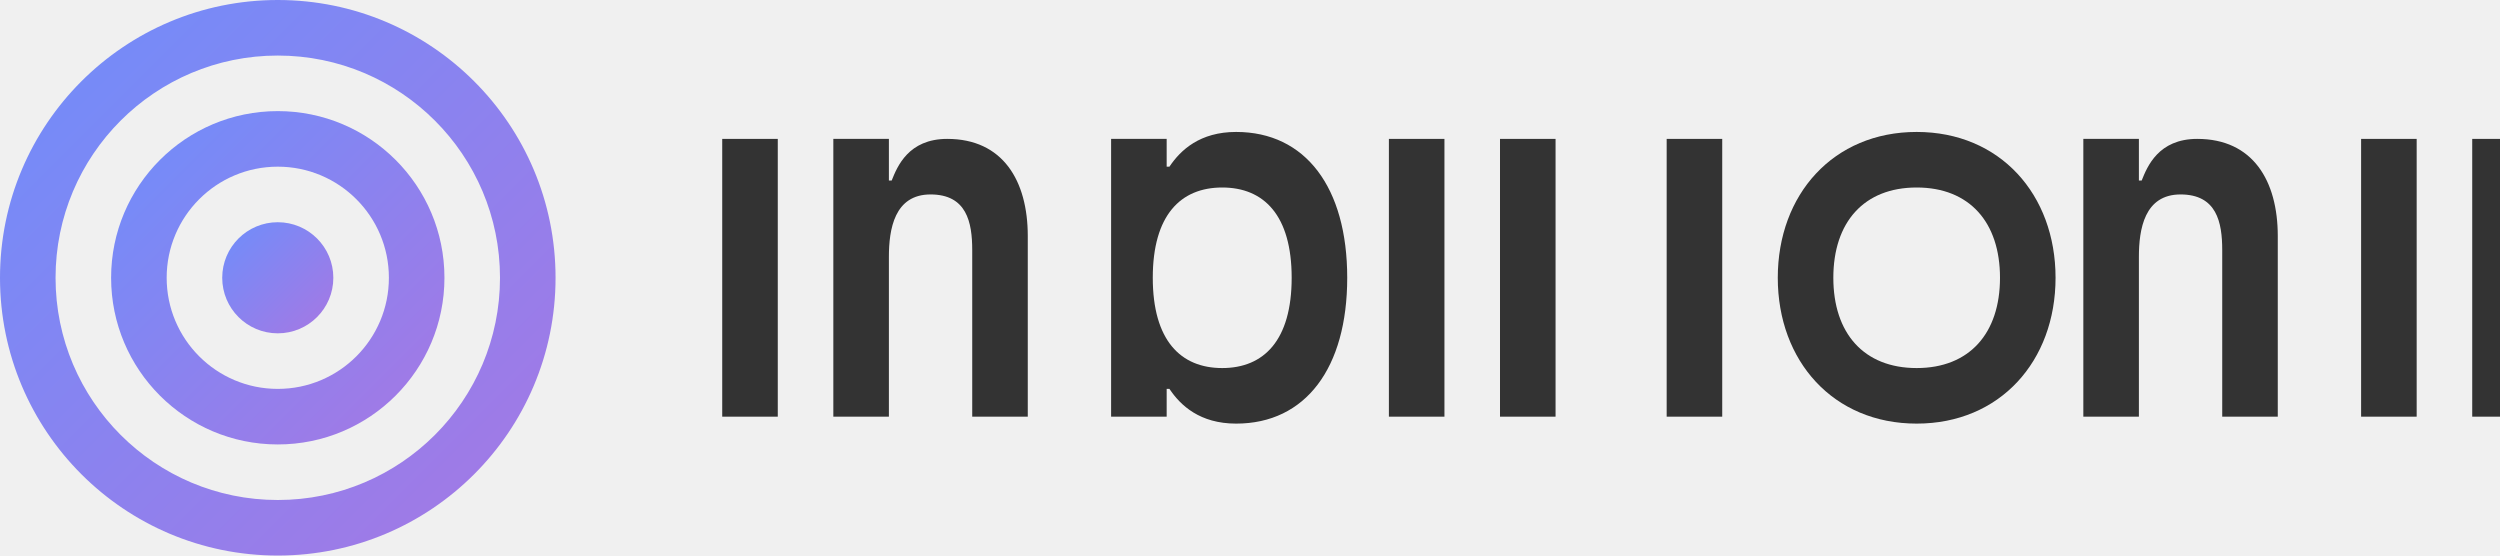
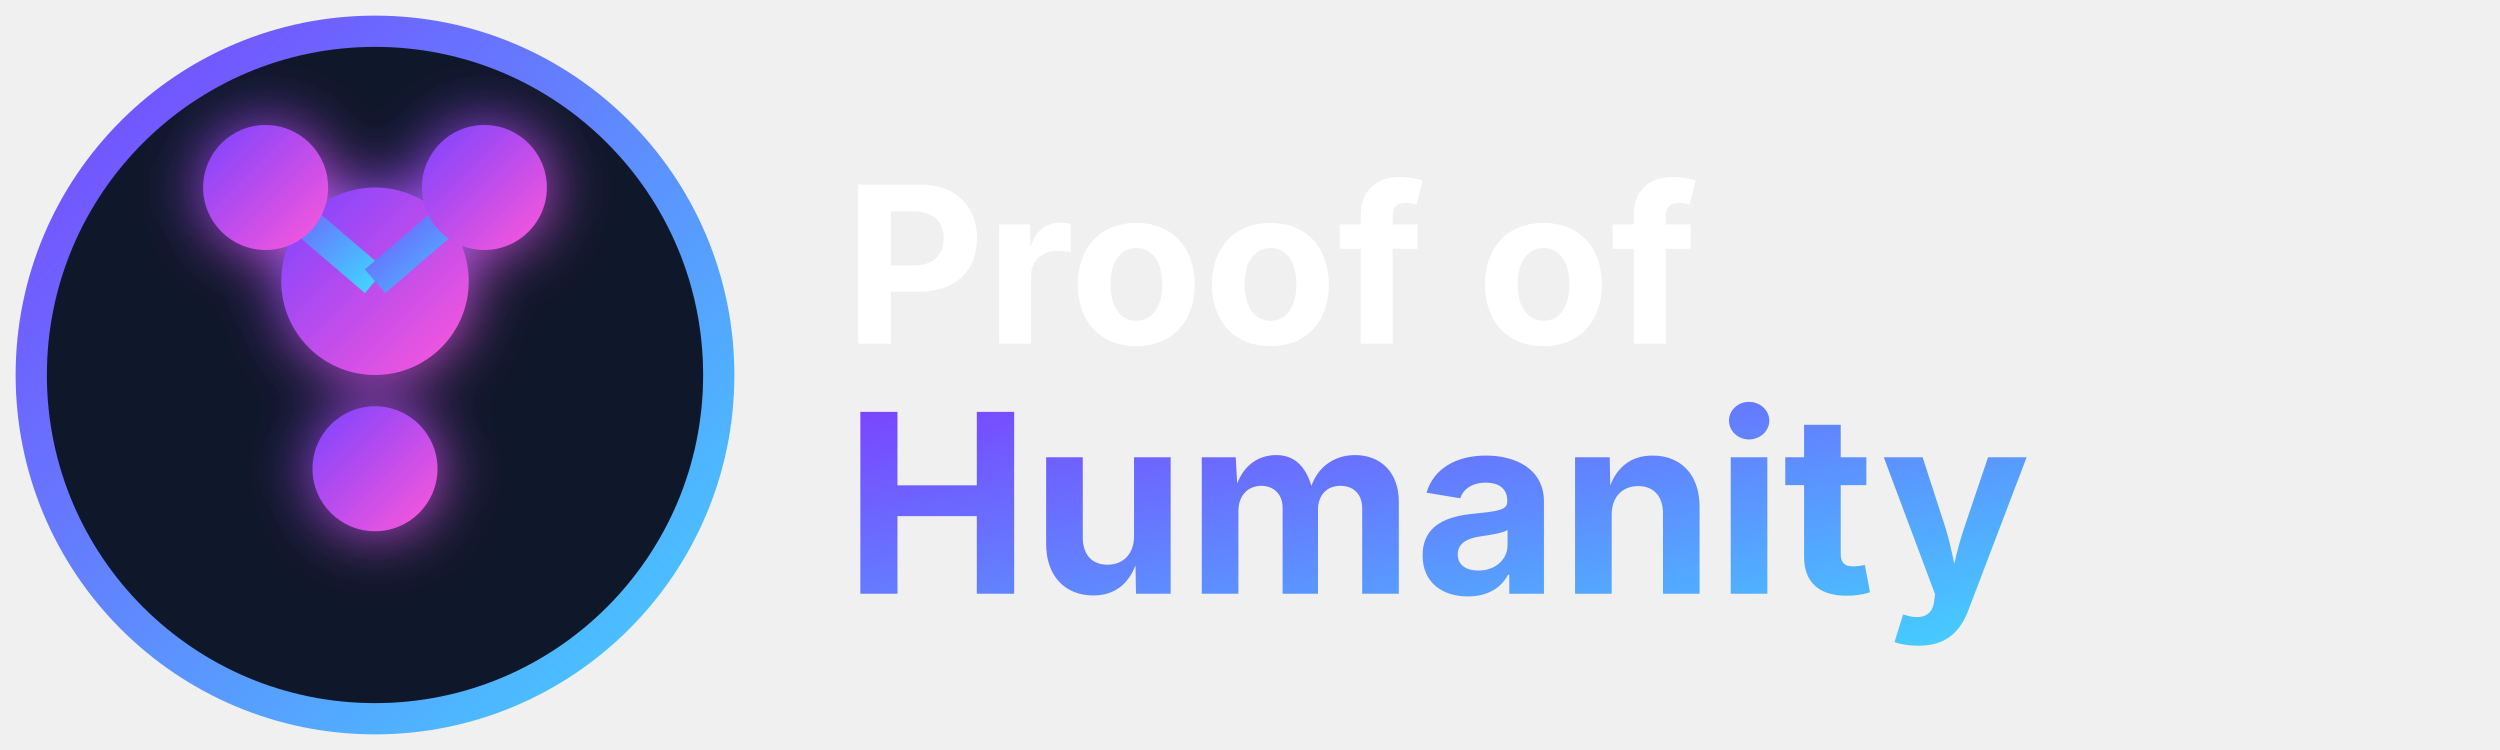
- <svg xmlns="http://www.w3.org/2000/svg" width="180" height="40" viewBox="0 0 180 40" fill="none">
-   <path d="M20 0C8.954 0 0 8.954 0 20C0 31.046 8.954 40 20 40C31.046 40 40 31.046 40 20C40 8.954 31.046 0 20 0ZM20 36C11.163 36 4 28.837 4 20C4 11.163 11.163 4 20 4C28.837 4 36 11.163 36 20C36 28.837 28.837 36 20 36Z" fill="url(#paint0_linear)" />
-   <path d="M20 8C13.373 8 8 13.373 8 20C8 26.627 13.373 32 20 32C26.627 32 32 26.627 32 20C32 13.373 26.627 8 20 8ZM20 28C15.582 28 12 24.418 12 20C12 15.582 15.582 12 20 12C24.418 12 28 15.582 28 20C28 24.418 24.418 28 20 28Z" fill="url(#paint1_linear)" />
-   <path d="M20 16C17.791 16 16 17.791 16 20C16 22.209 17.791 24 20 24C22.209 24 24 22.209 24 20C24 17.791 22.209 16 20 16Z" fill="url(#paint2_linear)" />
-   <path d="M52 10H56V30H52V10Z" fill="#333333" />
-   <path d="M60 10H64V13H64.2C64.6 12 65.4 10 68.2 10C72.2 10 74 13 74 17V30H70V18C70 16 69.6 14 67 14C64.4 14 64 16.5 64 18.5V30H60V10Z" fill="#333333" />
-   <path d="M84 30H80V10H84V12H84.2C85 10.8 86.4 9.5 89 9.5C94 9.5 97 13.5 97 20C97 26.5 94 30.5 89 30.5C86.4 30.5 85 29.2 84.2 28H84V30ZM88 26.5C91 26.5 93 24.5 93 20C93 15.5 91 13.5 88 13.5C85 13.5 83 15.5 83 20C83 24.5 85 26.5 88 26.5Z" fill="#333333" />
-   <path d="M100 10H104V30H100V10Z" fill="#333333" />
-   <path d="M108 10H112V30H108V10Z" fill="#333333" />
-   <path d="M124 30H120V10H124V30Z" fill="#333333" />
-   <path d="M128 20C128 14 132 9.5 138 9.5C144 9.5 148 14 148 20C148 26 144 30.5 138 30.5C132 30.5 128 26 128 20ZM144 20C144 16 141.8 13.5 138 13.5C134.2 13.5 132 16 132 20C132 24 134.2 26.5 138 26.5C141.8 26.5 144 24 144 20Z" fill="#333333" />
-   <path d="M150 10H154V13H154.2C154.6 12 155.4 10 158.2 10C162.2 10 164 13 164 17V30H160V18C160 16 159.6 14 157 14C154.4 14 154 16.5 154 18.5V30H150V10Z" fill="#333333" />
-   <path d="M174 30H170V10H174V30Z" fill="#333333" />
-   <path d="M178 10H182V30H178V10Z" fill="#333333" />
-   <defs>
-     <linearGradient id="paint0_linear" x1="0" y1="0" x2="40" y2="40" gradientUnits="userSpaceOnUse">
-       <stop stop-color="#6E8EFB" />
-       <stop offset="1" stop-color="#A777E3" />
-     </linearGradient>
-     <linearGradient id="paint1_linear" x1="8" y1="8" x2="32" y2="32" gradientUnits="userSpaceOnUse">
-       <stop stop-color="#6E8EFB" />
-       <stop offset="1" stop-color="#A777E3" />
-     </linearGradient>
-     <linearGradient id="paint2_linear" x1="16" y1="16" x2="24" y2="24" gradientUnits="userSpaceOnUse">
-       <stop stop-color="#6E8EFB" />
-       <stop offset="1" stop-color="#A777E3" />
-     </linearGradient>
-   </defs>
+ <svg xmlns="http://www.w3.org/2000/svg" width="160" height="48" viewBox="0 0 160 48" fill="none">
+   <g id="poh-logo">
+     <defs>
+       <linearGradient id="logoGradient" x1="0%" y1="0%" x2="100%" y2="100%">
+         <stop offset="0%" stop-color="#7a43ff" />
+         <stop offset="100%" stop-color="#43d1ff" />
+       </linearGradient>
+       <linearGradient id="nodeGradient" x1="0%" y1="0%" x2="100%" y2="100%">
+         <stop offset="0%" stop-color="#7a43ff" />
+         <stop offset="100%" stop-color="#ff57da" />
+       </linearGradient>
+       <filter id="glow" x="-20%" y="-20%" width="140%" height="140%">
+         <feGaussianBlur stdDeviation="2" result="blur" />
+         <feComposite in="SourceGraphic" in2="blur" operator="over" />
+       </filter>
+     </defs>
+     <circle cx="24" cy="24" r="22" fill="#0f172a" stroke="url(#logoGradient)" stroke-width="2" />
+     <g filter="url(#glow)">
+       <circle cx="24" cy="18" r="6" fill="url(#nodeGradient)" />
+       <line x1="24" y1="18" x2="24" y2="30" stroke="url(#logoGradient)" stroke-width="2" />
+       <line x1="24" y1="18" x2="17" y2="12" stroke="url(#logoGradient)" stroke-width="2" />
+       <line x1="24" y1="18" x2="31" y2="12" stroke="url(#logoGradient)" stroke-width="2" />
+       <circle cx="24" cy="30" r="4" fill="url(#nodeGradient)" />
+       <circle cx="17" cy="12" r="4" fill="url(#nodeGradient)" />
+       <circle cx="31" cy="12" r="4" fill="url(#nodeGradient)" />
+     </g>
+     <text x="54" y="22" font-family="Inter, sans-serif" font-weight="700" font-size="14" fill="white">Proof of</text>
+     <text x="54" y="38" font-family="Inter, sans-serif" font-weight="700" font-size="16" fill="url(#logoGradient)">Humanity</text>
+   </g>
</svg>
